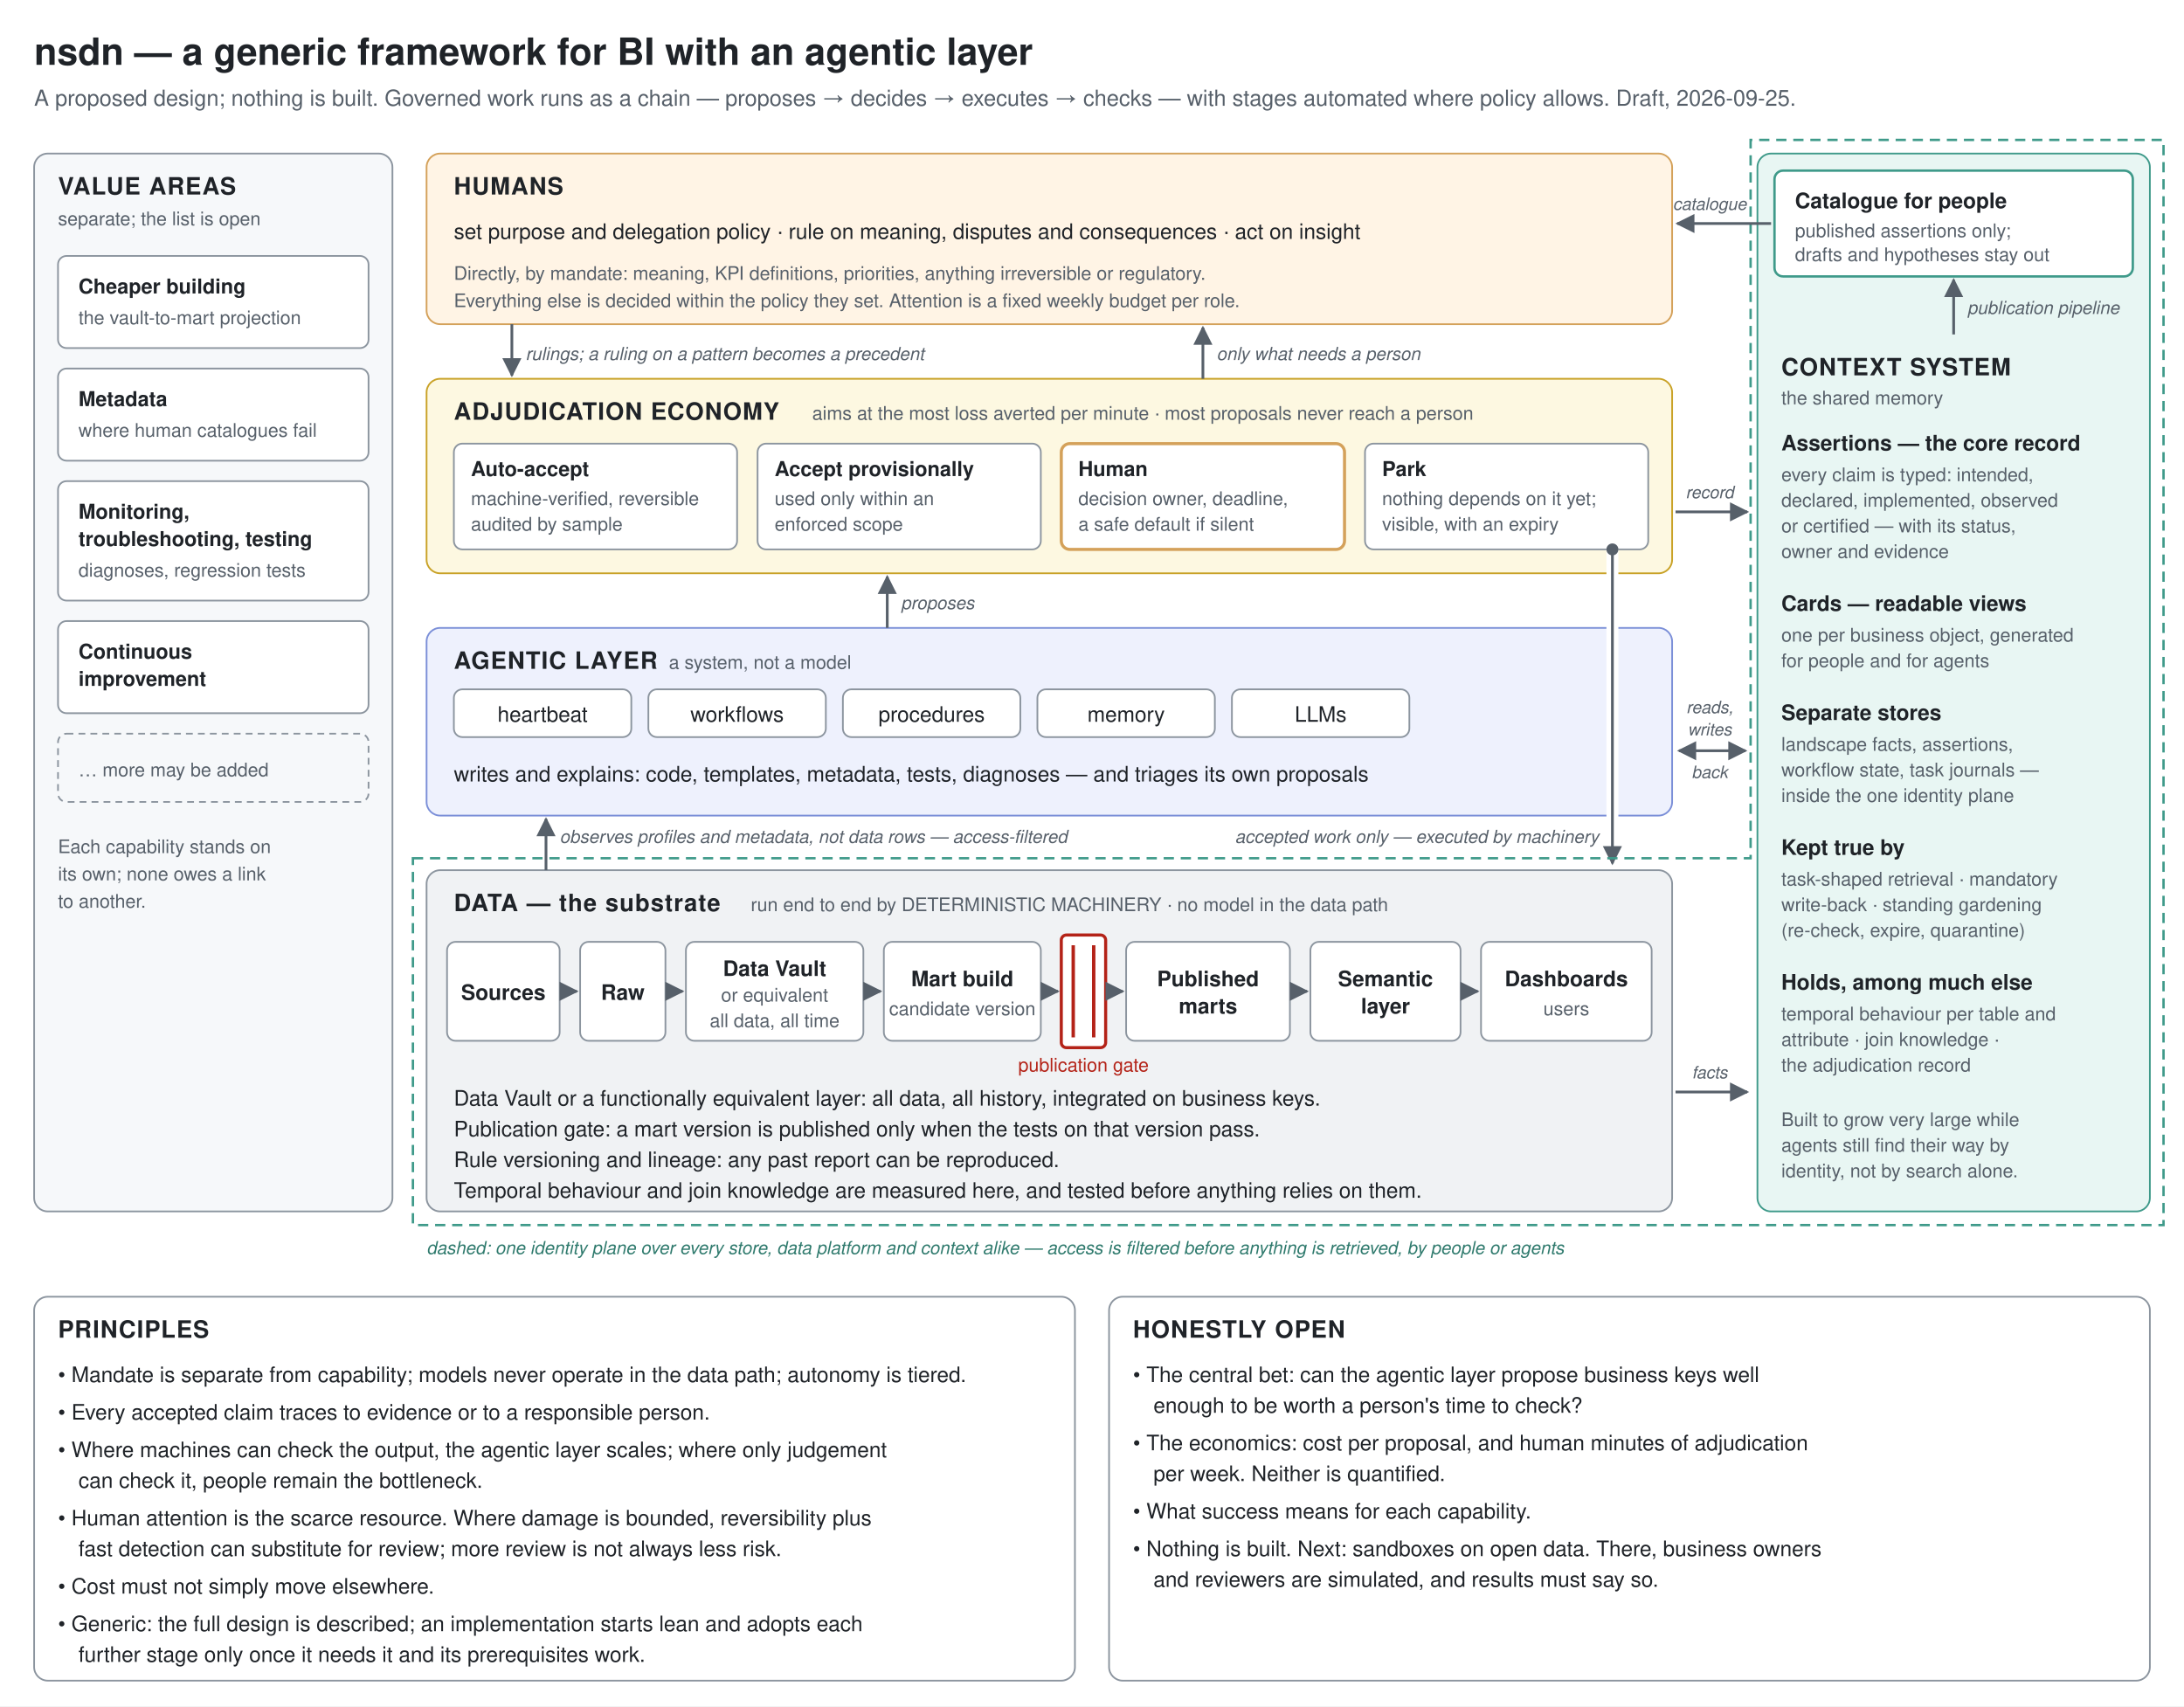
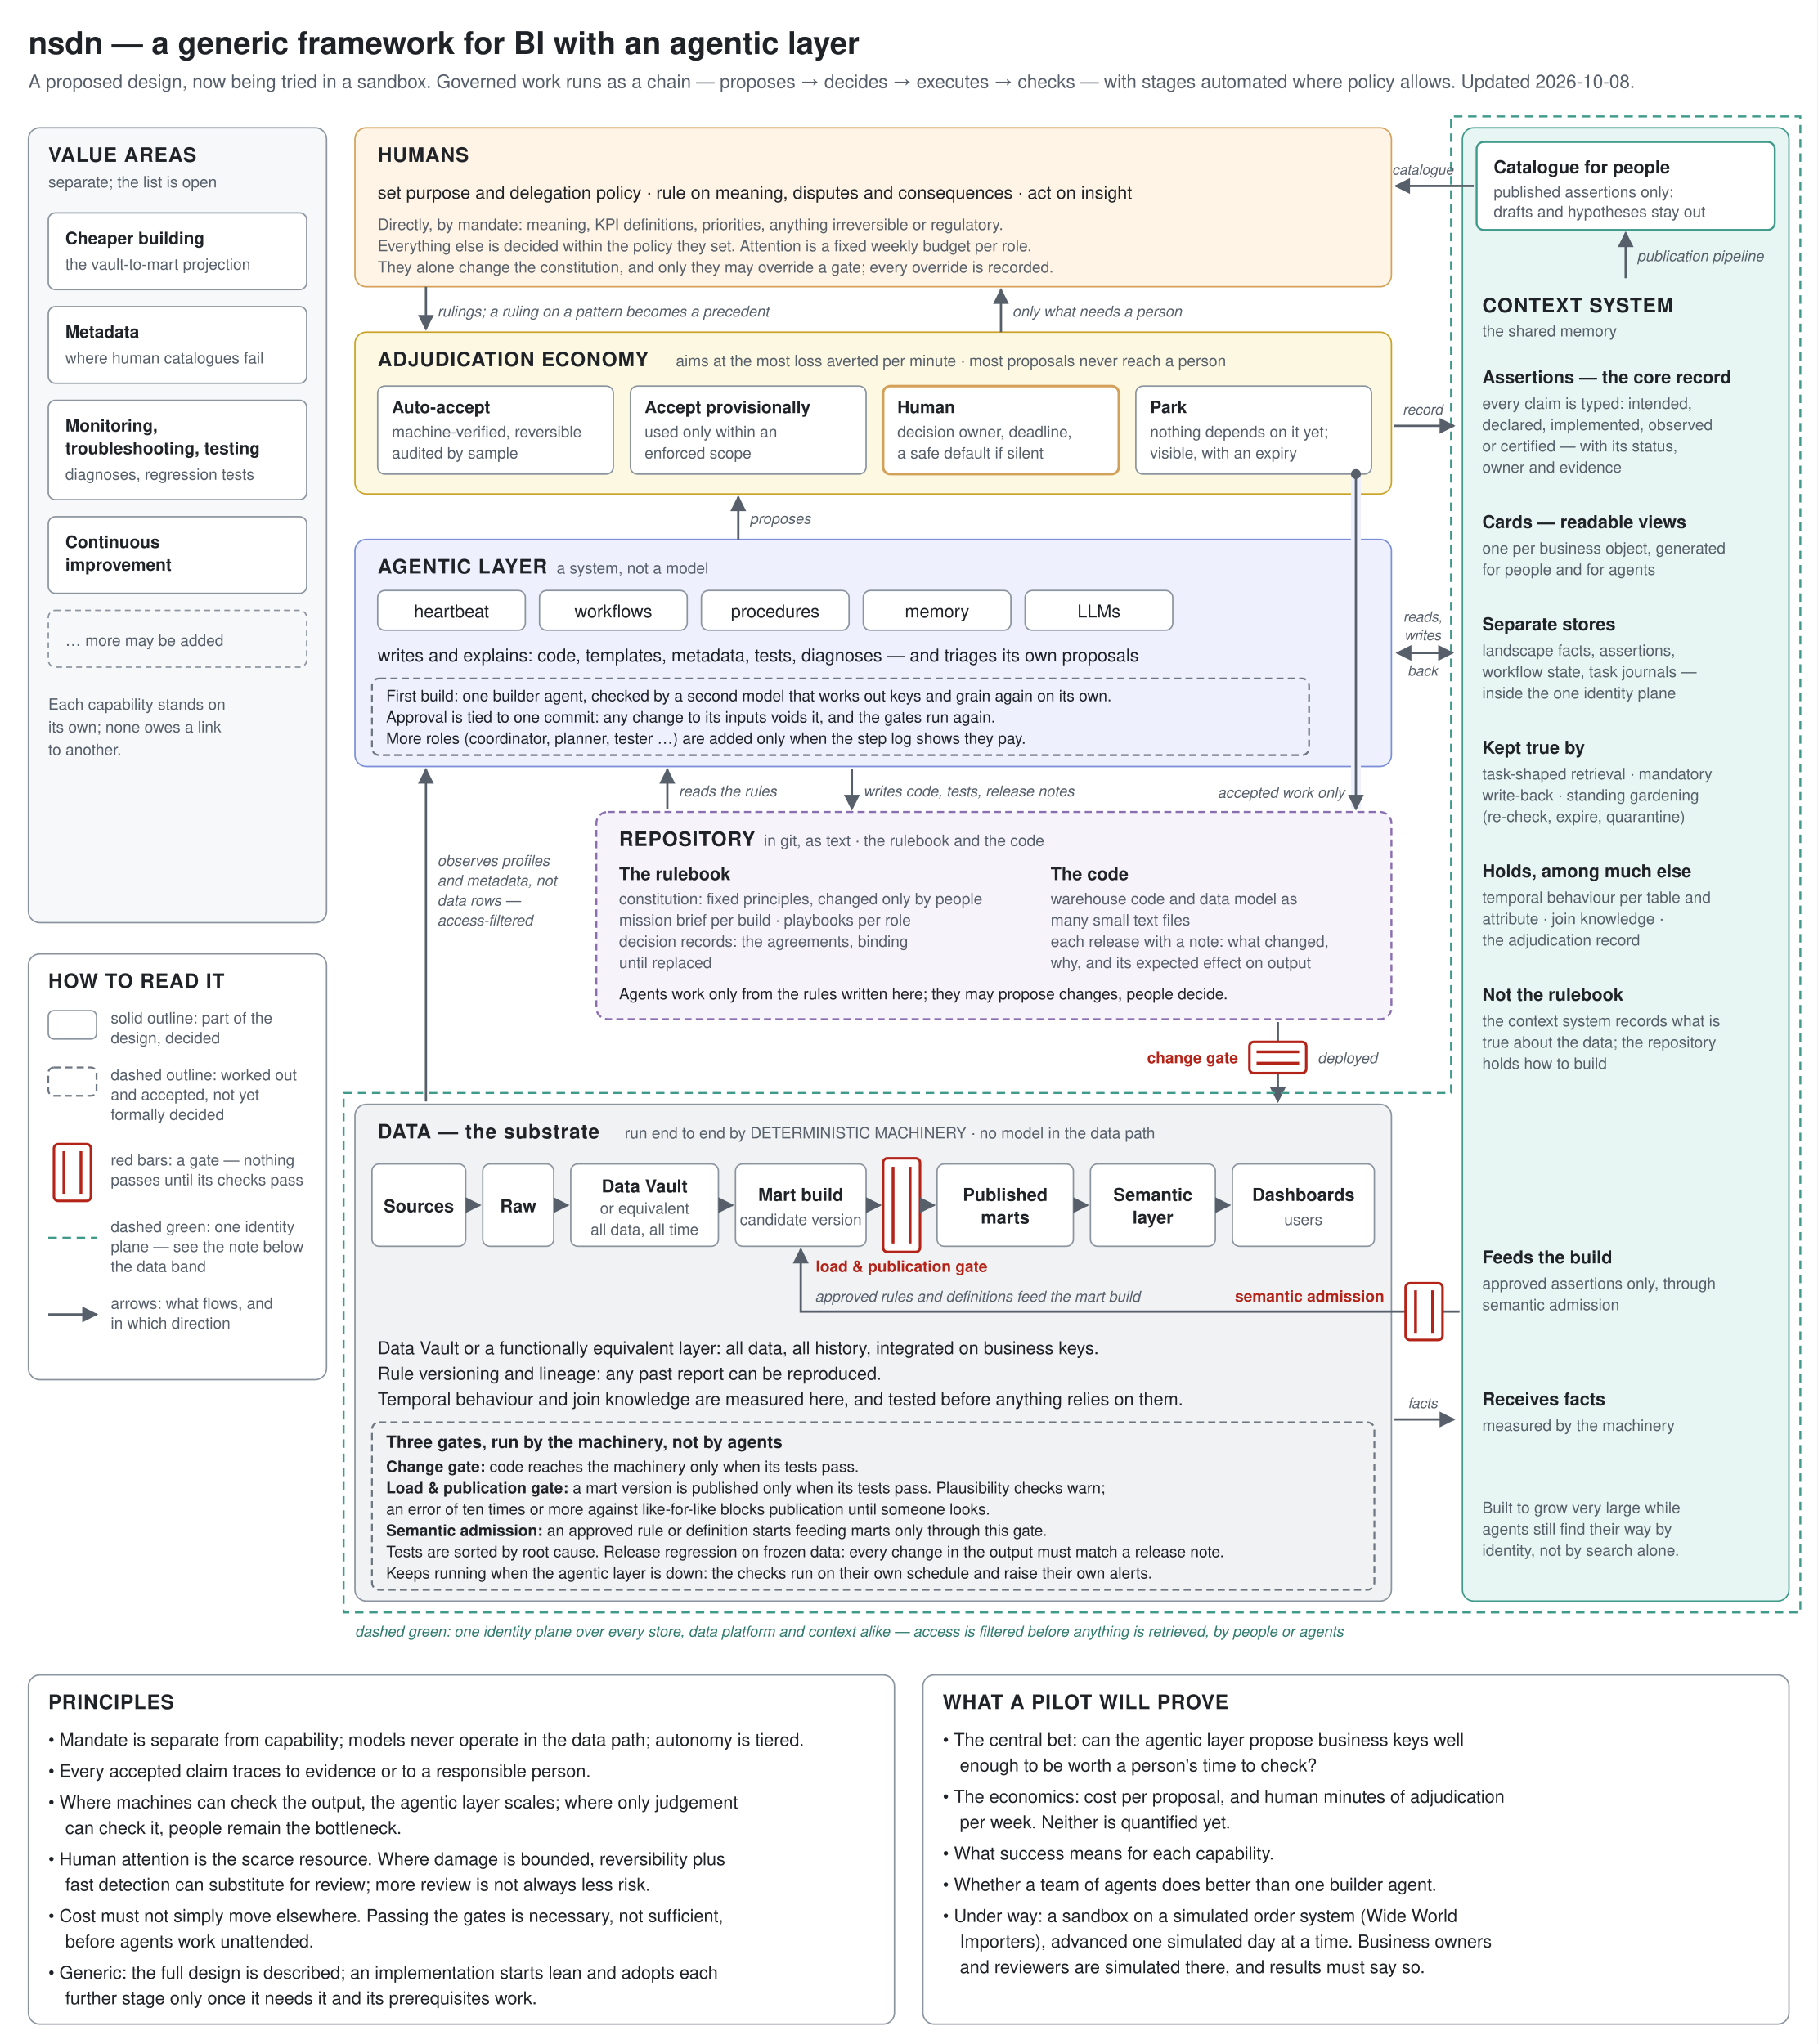
- <svg xmlns="http://www.w3.org/2000/svg" viewBox="0 0 1280 1000" width="1280" height="1000" font-family="Segoe UI, Helvetica, Arial, sans-serif">
+ <svg xmlns="http://www.w3.org/2000/svg" viewBox="0 0 1280 1440" width="1280" height="1440" font-family="Segoe UI, Helvetica, Arial, sans-serif">
  <style>
    .t   { font-size: 22px; font-weight: 700; fill: #1f2328; }
    .st  { font-size: 13px; fill: #57606a; }
    .h   { font-size: 14px; font-weight: 700; letter-spacing: .04em; fill: #1f2328; }
    .hs  { font-size: 12.5px; fill: #1f2328; }
    .b   { font-size: 12.5px; fill: #1f2328; }
    .bb  { font-size: 12.5px; font-weight: 700; fill: #1f2328; }
    .s   { font-size: 11px; fill: #57606a; }
+     .sd  { font-size: 11px; fill: #1f2328; }
    .sb  { font-size: 12px; font-weight: 700; fill: #1f2328; }
    .al  { font-size: 10.5px; fill: #57606a; font-style: italic; }
    .red { font-size: 11px; fill: #b42318; }
+     .redb{ font-size: 11px; font-weight: 700; fill: #b42318; }
    .arr { stroke: #57606a; stroke-width: 1.6; fill: none; marker-end: url(#a); }
    .arr2{ stroke: #57606a; stroke-width: 1.6; fill: none; marker-end: url(#a); marker-start: url(#as); }
    .box { fill: #ffffff; stroke: #8c959f; stroke-width: 1; }
+     .prop{ fill: none; stroke: #6e7781; stroke-width: 1.3; stroke-dasharray: 5 3; }
+     .gate{ fill: #ffffff; stroke: #b42318; stroke-width: 1.8; }
+     .gl  { stroke: #b42318; stroke-width: 2; }
  </style>
  <defs>
    <marker id="a" viewBox="0 0 10 10" refX="9" refY="5" markerWidth="7" markerHeight="7" orient="auto">
      <path d="M0,0 L10,5 L0,10 z" fill="#57606a" />
    </marker>
    <marker id="as" viewBox="0 0 10 10" refX="1" refY="5" markerWidth="7" markerHeight="7" orient="auto">
      <path d="M10,0 L0,5 L10,10 z" fill="#57606a" />
    </marker>
  </defs>
-   <rect width="1280" height="1000" fill="#ffffff" />
+   <rect width="1280" height="1440" fill="#ffffff" />
  <text class="t" x="20" y="38">nsdn — a generic framework for BI with an agentic layer</text>
-   <text class="st" x="20" y="62">A proposed design; nothing is built. Governed work runs as a chain — proposes → decides → executes → checks — with stages automated where policy allows. Draft, 2026-09-25.</text>
-   <rect x="20" y="90" width="210" height="620" rx="8" fill="#f6f8fa" stroke="#8c959f" />
+   <text class="st" x="20" y="62">A proposed design, now being tried in a sandbox. Governed work runs as a chain — proposes → decides → executes → checks — with stages automated where policy allows. Updated 2026-10-08.</text>
+   <rect x="20" y="90" width="210" height="560" rx="8" fill="#f6f8fa" stroke="#8c959f" />
  <text class="h" x="34" y="114">VALUE AREAS</text>
  <text class="s" x="34" y="132">separate; the list is open</text>
  <rect class="box" x="34" y="150" width="182" height="54" rx="5" />
  <text class="sb" x="46" y="172">Cheaper building</text>
  <text class="s" x="46" y="190">the vault-to-mart projection</text>
  <rect class="box" x="34" y="216" width="182" height="54" rx="5" />
  <text class="sb" x="46" y="238">Metadata</text>
  <text class="s" x="46" y="256">where human catalogues fail</text>
  <rect class="box" x="34" y="282" width="182" height="70" rx="5" />
  <text class="sb" x="46" y="304">Monitoring,</text>
  <text class="sb" x="46" y="320">troubleshooting, testing</text>
  <text class="s" x="46" y="338">diagnoses, regression tests</text>
  <rect class="box" x="34" y="364" width="182" height="54" rx="5" />
  <text class="sb" x="46" y="386">Continuous</text>
  <text class="sb" x="46" y="402">improvement</text>
  <rect x="34" y="430" width="182" height="40" rx="5" fill="none" stroke="#8c959f" stroke-dasharray="4 3" />
  <text class="s" x="46" y="455">… more may be added</text>
  <text class="s" x="34" y="500">Each capability stands on</text>
  <text class="s" x="34" y="516">its own; none owes a link</text>
  <text class="s" x="34" y="532">to another.</text>
-   <rect x="250" y="90" width="730" height="100" rx="8" fill="#fff4e5" stroke="#d4a15a" />
+   <rect x="20" y="672" width="210" height="300" rx="8" fill="#ffffff" stroke="#8c959f" />
+   <text class="h" x="34" y="696">HOW TO READ IT</text>
+   <rect class="box" x="34" y="712" width="34" height="20" rx="4" />
+   <text class="s" x="78" y="721">solid outline: part of the</text>
+   <text class="s" x="78" y="735">design, decided</text>
+   <rect class="prop" x="34" y="752" width="34" height="20" rx="4" />
+   <text class="s" x="78" y="761">dashed outline: worked out</text>
+   <text class="s" x="78" y="775">and accepted, not yet</text>
+   <text class="s" x="78" y="789">formally decided</text>
+   <rect class="gate" x="38" y="806" width="26" height="40" rx="3" />
+   <line class="gl" x1="45" y1="811" x2="45" y2="841" />
+   <line class="gl" x1="57" y1="811" x2="57" y2="841" />
+   <text class="s" x="78" y="821">red bars: a gate — nothing</text>
+   <text class="s" x="78" y="835">passes until its checks pass</text>
+   <line x1="34" y1="872" x2="68" y2="872" stroke="#3f9a8a" stroke-width="1.4" stroke-dasharray="6 4" />
+   <text class="s" x="78" y="868">dashed green: one identity</text>
+   <text class="s" x="78" y="882">plane — see the note below</text>
+   <text class="s" x="78" y="896">the data band</text>
+   <path class="arr" d="M34,926 L68,926" />
+   <text class="s" x="78" y="922">arrows: what flows, and</text>
+   <text class="s" x="78" y="936">in which direction</text>
+   <rect x="250" y="90" width="730" height="112" rx="8" fill="#fff4e5" stroke="#d4a15a" />
  <text class="h" x="266" y="114">HUMANS</text>
  <text class="hs" x="266" y="140">set purpose and delegation policy · rule on meaning, disputes and consequences · act on insight</text>
-   <text class="s" x="266" y="164">Directly, by mandate: meaning, KPI definitions, priorities, anything irreversible or regulatory.</text>
-   <text class="s" x="266" y="180">Everything else is decided within the policy they set. Attention is a fixed weekly budget per role.</text>
-   <rect x="250" y="222" width="730" height="114" rx="8" fill="#fdf8e1" stroke="#c9a227" />
-   <text class="h" x="266" y="246">ADJUDICATION ECONOMY</text>
-   <text class="s" x="476" y="246">aims at the most loss averted per minute · most proposals never reach a person</text>
-   <rect class="box" x="266" y="260" width="166" height="62" rx="5" />
-   <text class="sb" x="276" y="279">Auto-accept</text>
-   <text class="s" x="276" y="296">machine-verified, reversible</text>
-   <text class="s" x="276" y="311">audited by sample</text>
-   <rect class="box" x="444" y="260" width="166" height="62" rx="5" />
-   <text class="sb" x="454" y="279">Accept provisionally</text>
-   <text class="s" x="454" y="296">used only within an</text>
-   <text class="s" x="454" y="311">enforced scope</text>
-   <rect x="622" y="260" width="166" height="62" rx="5" fill="#ffffff" stroke="#d4a15a" stroke-width="1.8" />
-   <text class="sb" x="632" y="279">Human</text>
-   <text class="s" x="632" y="296">decision owner, deadline,</text>
-   <text class="s" x="632" y="311">a safe default if silent</text>
-   <rect class="box" x="800" y="260" width="166" height="62" rx="5" />
-   <text class="sb" x="810" y="279">Park</text>
-   <text class="s" x="810" y="296">nothing depends on it yet;</text>
-   <text class="s" x="810" y="311">visible, with an expiry</text>
-   <path class="arr" d="M705,222 L705,192" />
-   <text class="al" x="713" y="211">only what needs a person</text>
-   <path class="arr" d="M300,190 L300,220" />
-   <text class="al" x="308" y="211">rulings; a ruling on a pattern becomes a precedent</text>
-   <rect x="250" y="368" width="730" height="110" rx="8" fill="#eef1fd" stroke="#7b8fd8" />
-   <text class="h" x="266" y="392">AGENTIC LAYER</text>
-   <text class="s" x="392" y="392">a system, not a model</text>
-   <rect class="box" x="266" y="404" width="104" height="28" rx="5" />
-   <text class="b" x="318" y="423" text-anchor="middle">heartbeat</text>
-   <rect class="box" x="380" y="404" width="104" height="28" rx="5" />
-   <text class="b" x="432" y="423" text-anchor="middle">workflows</text>
-   <rect class="box" x="494" y="404" width="104" height="28" rx="5" />
-   <text class="b" x="546" y="423" text-anchor="middle">procedures</text>
-   <rect class="box" x="608" y="404" width="104" height="28" rx="5" />
-   <text class="b" x="660" y="423" text-anchor="middle">memory</text>
-   <rect class="box" x="722" y="404" width="104" height="28" rx="5" />
-   <text class="b" x="774" y="423" text-anchor="middle">LLMs</text>
-   <text class="hs" x="266" y="458">writes and explains: code, templates, metadata, tests, diagnoses — and triages its own proposals</text>
-   <path class="arr" d="M520,368 L520,338" />
-   <text class="al" x="528" y="357">proposes</text>
-   <path d="M945,322 L945,506" stroke="#ffffff" stroke-width="7" fill="none" />
-   <path class="arr" d="M945,322 L945,506" />
-   <circle cx="945" cy="322" r="3.5" fill="#57606a" />
-   <text class="al" x="937" y="494" text-anchor="end">accepted work only — executed by machinery</text>
-   <path d="M242,503 L1026,503 L1026,82 L1268,82 L1268,718 L242,718 Z" fill="none" stroke="#3f9a8a" stroke-width="1.4" stroke-dasharray="6 4" />
-   <text class="al" x="250" y="735" style="fill:#2f7a6d">dashed: one identity plane over every store, data platform and context alike — access is filtered before anything is retrieved, by people or agents</text>
-   <rect x="250" y="510" width="730" height="200" rx="8" fill="#f0f2f4" stroke="#8c959f" />
-   <text class="h" x="266" y="534">DATA — the substrate</text>
-   <text class="s" x="440" y="534">run end to end by DETERMINISTIC MACHINERY · no model in the data path</text>
-   <rect class="box" x="262" y="552" width="66" height="58" rx="5" />
-   <text class="bb" x="295" y="586" text-anchor="middle">Sources</text>
-   <path class="arr" d="M329,581 L338,581" />
-   <rect class="box" x="340" y="552" width="50" height="58" rx="5" />
-   <text class="bb" x="365" y="586" text-anchor="middle">Raw</text>
-   <path class="arr" d="M391,581 L400,581" />
-   <rect class="box" x="402" y="552" width="104" height="58" rx="5" />
-   <text class="bb" x="454" y="572" text-anchor="middle">Data Vault</text>
-   <text class="s" x="454" y="587" text-anchor="middle">or equivalent</text>
-   <text class="s" x="454" y="602" text-anchor="middle">all data, all time</text>
-   <path class="arr" d="M507,581 L516,581" />
-   <rect class="box" x="518" y="552" width="92" height="58" rx="5" />
-   <text class="bb" x="564" y="578" text-anchor="middle">Mart build</text>
-   <text class="s" x="564" y="595" text-anchor="middle">candidate version</text>
-   <path class="arr" d="M611,581 L620,581" />
-   <rect x="622" y="548" width="26" height="66" rx="3" fill="#ffffff" stroke="#b42318" stroke-width="1.8" />
-   <line x1="629" y1="554" x2="629" y2="608" stroke="#b42318" stroke-width="2" />
-   <line x1="641" y1="554" x2="641" y2="608" stroke="#b42318" stroke-width="2" />
-   <path class="arr" d="M649,581 L658,581" />
-   <rect class="box" x="660" y="552" width="96" height="58" rx="5" />
-   <text class="bb" x="708" y="578" text-anchor="middle">Published</text>
-   <text class="bb" x="708" y="594" text-anchor="middle">marts</text>
-   <path class="arr" d="M757,581 L766,581" />
-   <rect class="box" x="768" y="552" width="88" height="58" rx="5" />
-   <text class="bb" x="812" y="578" text-anchor="middle">Semantic</text>
-   <text class="bb" x="812" y="594" text-anchor="middle">layer</text>
-   <path class="arr" d="M857,581 L866,581" />
-   <rect class="box" x="868" y="552" width="100" height="58" rx="5" />
-   <text class="bb" x="918" y="578" text-anchor="middle">Dashboards</text>
-   <text class="s" x="918" y="595" text-anchor="middle">users</text>
-   <text class="red" x="635" y="628" text-anchor="middle">publication gate</text>
-   <text class="b" x="266" y="648">Data Vault or a functionally equivalent layer: all data, all history, integrated on business keys.</text>
-   <text class="b" x="266" y="666">Publication gate: a mart version is published only when the tests on that version pass.</text>
-   <text class="b" x="266" y="684">Rule versioning and lineage: any past report can be reproduced.</text>
-   <text class="b" x="266" y="702">Temporal behaviour and join knowledge are measured here, and tested before anything relies on them.</text>
-   <path class="arr" d="M320,510 L320,480" />
-   <text class="al" x="328" y="494">observes profiles and metadata, not data rows — access-filtered</text>
-   <rect x="1030" y="90" width="230" height="620" rx="8" fill="#e8f6f3" stroke="#3f9a8a" />
+   <text class="s" x="266" y="162">Directly, by mandate: meaning, KPI definitions, priorities, anything irreversible or regulatory.</text>
+   <text class="s" x="266" y="177">Everything else is decided within the policy they set. Attention is a fixed weekly budget per role.</text>
+   <text class="s" x="266" y="192">They alone change the constitution, and only they may override a gate; every override is recorded.</text>
+   <rect x="250" y="234" width="730" height="114" rx="8" fill="#fdf8e1" stroke="#c9a227" />
+   <text class="h" x="266" y="258">ADJUDICATION ECONOMY</text>
+   <text class="s" x="476" y="258">aims at the most loss averted per minute · most proposals never reach a person</text>
+   <rect class="box" x="266" y="272" width="166" height="62" rx="5" />
+   <text class="sb" x="276" y="291">Auto-accept</text>
+   <text class="s" x="276" y="308">machine-verified, reversible</text>
+   <text class="s" x="276" y="323">audited by sample</text>
+   <rect class="box" x="444" y="272" width="166" height="62" rx="5" />
+   <text class="sb" x="454" y="291">Accept provisionally</text>
+   <text class="s" x="454" y="308">used only within an</text>
+   <text class="s" x="454" y="323">enforced scope</text>
+   <rect x="622" y="272" width="166" height="62" rx="5" fill="#ffffff" stroke="#d4a15a" stroke-width="1.8" />
+   <text class="sb" x="632" y="291">Human</text>
+   <text class="s" x="632" y="308">decision owner, deadline,</text>
+   <text class="s" x="632" y="323">a safe default if silent</text>
+   <rect class="box" x="800" y="272" width="166" height="62" rx="5" />
+   <text class="sb" x="810" y="291">Park</text>
+   <text class="s" x="810" y="308">nothing depends on it yet;</text>
+   <text class="s" x="810" y="323">visible, with an expiry</text>
+   <path class="arr" d="M705,234 L705,204" />
+   <text class="al" x="713" y="223">only what needs a person</text>
+   <path class="arr" d="M300,202 L300,232" />
+   <text class="al" x="308" y="223">rulings; a ruling on a pattern becomes a precedent</text>
+   <rect x="250" y="380" width="730" height="160" rx="8" fill="#eef1fd" stroke="#7b8fd8" />
+   <text class="h" x="266" y="404">AGENTIC LAYER</text>
+   <text class="s" x="392" y="404">a system, not a model</text>
+   <rect class="box" x="266" y="416" width="104" height="28" rx="5" />
+   <text class="b" x="318" y="435" text-anchor="middle">heartbeat</text>
+   <rect class="box" x="380" y="416" width="104" height="28" rx="5" />
+   <text class="b" x="432" y="435" text-anchor="middle">workflows</text>
+   <rect class="box" x="494" y="416" width="104" height="28" rx="5" />
+   <text class="b" x="546" y="435" text-anchor="middle">procedures</text>
+   <rect class="box" x="608" y="416" width="104" height="28" rx="5" />
+   <text class="b" x="660" y="435" text-anchor="middle">memory</text>
+   <rect class="box" x="722" y="416" width="104" height="28" rx="5" />
+   <text class="b" x="774" y="435" text-anchor="middle">LLMs</text>
+   <text class="hs" x="266" y="466">writes and explains: code, templates, metadata, tests, diagnoses — and triages its own proposals</text>
+   <rect class="prop" x="262" y="478" width="660" height="54" rx="5" />
+   <text class="sd" x="272" y="494">First build: one builder agent, checked by a second model that works out keys and grain again on its own.</text>
+   <text class="sd" x="272" y="509">Approval is tied to one commit: any change to its inputs voids it, and the gates run again.</text>
+   <text class="sd" x="272" y="524">More roles (coordinator, planner, tester …) are added only when the step log shows they pay.</text>
+   <path class="arr" d="M520,380 L520,350" />
+   <text class="al" x="528" y="369">proposes</text>
+   <path d="M955,334 L955,570" stroke="#eef1fd" stroke-width="7" fill="none" />
+   <path class="arr" d="M955,334 L955,570" />
+   <circle cx="955" cy="334" r="3.5" fill="#57606a" />
+   <text class="al" x="947" y="562" text-anchor="end">accepted work only</text>
+   <rect x="420" y="572" width="560" height="146" rx="8" fill="#f7f3fb" stroke="#8a6fb0" stroke-dasharray="5 3" stroke-width="1.4" />
+   <text class="h" x="436" y="596">REPOSITORY</text>
+   <text class="s" x="538" y="596">in git, as text · the rulebook and the code</text>
+   <text class="bb" x="436" y="620">The rulebook</text>
+   <text class="s" x="436" y="637">constitution: fixed principles, changed only by people</text>
+   <text class="s" x="436" y="652">mission brief per build · playbooks per role</text>
+   <text class="s" x="436" y="667">decision records: the agreements, binding</text>
+   <text class="s" x="436" y="682">until replaced</text>
+   <text class="bb" x="740" y="620">The code</text>
+   <text class="s" x="740" y="637">warehouse code and data model as</text>
+   <text class="s" x="740" y="652">many small text files</text>
+   <text class="s" x="740" y="667">each release with a note: what changed,</text>
+   <text class="s" x="740" y="682">why, and its expected effect on output</text>
+   <text class="sd" x="436" y="704">Agents work only from the rules written here; they may propose changes, people decide.</text>
+   <path class="arr" d="M600,542 L600,570" />
+   <text class="al" x="608" y="561">writes code, tests, release notes</text>
+   <path class="arr" d="M470,570 L470,542" />
+   <text class="al" x="478" y="561">reads the rules</text>
+   <path class="arr" d="M900,720 L900,776" />
+   <rect class="gate" x="880" y="734" width="40" height="22" rx="3" />
+   <line class="gl" x1="885" y1="741" x2="915" y2="741" />
+   <line class="gl" x1="885" y1="749" x2="915" y2="749" />
+   <text class="redb" x="872" y="749" text-anchor="end">change gate</text>
+   <text class="al" x="928" y="749">deployed</text>
+   <path class="arr" d="M300,776 L300,542" />
+   <text class="al" x="308" y="610">observes profiles</text>
+   <text class="al" x="308" y="624">and metadata, not</text>
+   <text class="al" x="308" y="638">data rows —</text>
+   <text class="al" x="308" y="652">access-filtered</text>
+   <path d="M242,770 L1022,770 L1022,82 L1268,82 L1268,1136 L242,1136 Z" fill="none" stroke="#3f9a8a" stroke-width="1.4" stroke-dasharray="6 4" />
+   <text class="al" x="250" y="1153" style="fill:#2f7a6d">dashed green: one identity plane over every store, data platform and context alike — access is filtered before anything is retrieved, by people or agents</text>
+   <rect x="250" y="778" width="730" height="350" rx="8" fill="#f0f2f4" stroke="#8c959f" />
+   <text class="h" x="266" y="802">DATA — the substrate</text>
+   <text class="s" x="440" y="802">run end to end by DETERMINISTIC MACHINERY · no model in the data path</text>
+   <rect class="box" x="262" y="820" width="66" height="58" rx="5" />
+   <text class="bb" x="295" y="854" text-anchor="middle">Sources</text>
+   <path class="arr" d="M329,849 L338,849" />
+   <rect class="box" x="340" y="820" width="50" height="58" rx="5" />
+   <text class="bb" x="365" y="854" text-anchor="middle">Raw</text>
+   <path class="arr" d="M391,849 L400,849" />
+   <rect class="box" x="402" y="820" width="104" height="58" rx="5" />
+   <text class="bb" x="454" y="840" text-anchor="middle">Data Vault</text>
+   <text class="s" x="454" y="855" text-anchor="middle">or equivalent</text>
+   <text class="s" x="454" y="870" text-anchor="middle">all data, all time</text>
+   <path class="arr" d="M507,849 L516,849" />
+   <rect class="box" x="518" y="820" width="92" height="58" rx="5" />
+   <text class="bb" x="564" y="846" text-anchor="middle">Mart build</text>
+   <text class="s" x="564" y="863" text-anchor="middle">candidate version</text>
+   <path class="arr" d="M611,849 L620,849" />
+   <rect class="gate" x="622" y="816" width="26" height="66" rx="3" />
+   <line class="gl" x1="629" y1="822" x2="629" y2="876" />
+   <line class="gl" x1="641" y1="822" x2="641" y2="876" />
+   <path class="arr" d="M649,849 L658,849" />
+   <rect class="box" x="660" y="820" width="96" height="58" rx="5" />
+   <text class="bb" x="708" y="846" text-anchor="middle">Published</text>
+   <text class="bb" x="708" y="862" text-anchor="middle">marts</text>
+   <path class="arr" d="M757,849 L766,849" />
+   <rect class="box" x="768" y="820" width="88" height="58" rx="5" />
+   <text class="bb" x="812" y="846" text-anchor="middle">Semantic</text>
+   <text class="bb" x="812" y="862" text-anchor="middle">layer</text>
+   <path class="arr" d="M857,849 L866,849" />
+   <rect class="box" x="868" y="820" width="100" height="58" rx="5" />
+   <text class="bb" x="918" y="846" text-anchor="middle">Dashboards</text>
+   <text class="s" x="918" y="863" text-anchor="middle">users</text>
+   <text class="redb" x="635" y="896" text-anchor="middle">load &amp; publication gate</text>
+   <path class="arr" d="M1028,924 L564,924 L564,880" />
+   <rect class="gate" x="990" y="904" width="26" height="40" rx="3" />
+   <line class="gl" x1="997" y1="909" x2="997" y2="939" />
+   <line class="gl" x1="1009" y1="909" x2="1009" y2="939" />
+   <text class="redb" x="975" y="917" text-anchor="end">semantic admission</text>
+   <text class="al" x="574" y="917">approved rules and definitions feed the mart build</text>
+   <text class="b" x="266" y="954">Data Vault or a functionally equivalent layer: all data, all history, integrated on business keys.</text>
+   <text class="b" x="266" y="972">Rule versioning and lineage: any past report can be reproduced.</text>
+   <text class="b" x="266" y="990">Temporal behaviour and join knowledge are measured here, and tested before anything relies on them.</text>
+   <rect class="prop" x="262" y="1002" width="706" height="118" rx="5" />
+   <text class="sb" x="272" y="1020">Three gates, run by the machinery, not by agents</text>
+   <text class="sd" x="272" y="1037">
+     <tspan font-weight="700">Change gate:</tspan> code reaches the machinery only when its tests pass.</text>
+   <text class="sd" x="272" y="1052">
+     <tspan font-weight="700">Load &amp; publication gate:</tspan> a mart version is published only when its tests pass. Plausibility checks warn;</text>
+   <text class="sd" x="272" y="1067">an error of ten times or more against like-for-like blocks publication until someone looks.</text>
+   <text class="sd" x="272" y="1082">
+     <tspan font-weight="700">Semantic admission:</tspan> an approved rule or definition starts feeding marts only through this gate.</text>
+   <text class="sd" x="272" y="1097">Tests are sorted by root cause. Release regression on frozen data: every change in the output must match a release note.</text>
+   <text class="sd" x="272" y="1112">Keeps running when the agentic layer is down: the checks run on their own schedule and raise their own alerts.</text>
+   <rect x="1030" y="90" width="230" height="1038" rx="8" fill="#e8f6f3" stroke="#3f9a8a" />
  <rect x="1040" y="100" width="210" height="62" rx="5" fill="#ffffff" stroke="#3f9a8a" stroke-width="1.4" />
  <text class="bb" x="1052" y="122">Catalogue for people</text>
  <text class="s" x="1052" y="139">published assertions only;</text>
  <text class="s" x="1052" y="153">drafts and hypotheses stay out</text>
  <path class="arr" d="M1145,196 L1145,164" />
  <text class="al" x="1153" y="184">publication pipeline</text>
  <text class="h" x="1044" y="220">CONTEXT SYSTEM</text>
  <text class="s" x="1044" y="237">the shared memory</text>
-   <text class="bb" x="1044" y="264">Assertions — the core record</text>
-   <text class="s" x="1044" y="282">every claim is typed: intended,</text>
-   <text class="s" x="1044" y="297">declared, implemented, observed</text>
-   <text class="s" x="1044" y="312">or certified — with its status,</text>
-   <text class="s" x="1044" y="327">owner and evidence</text>
-   <text class="bb" x="1044" y="358">Cards — readable views</text>
-   <text class="s" x="1044" y="376">one per business object, generated</text>
-   <text class="s" x="1044" y="391">for people and for agents</text>
-   <text class="bb" x="1044" y="422">Separate stores</text>
-   <text class="s" x="1044" y="440">landscape facts, assertions,</text>
-   <text class="s" x="1044" y="455">workflow state, task journals —</text>
-   <text class="s" x="1044" y="470">inside the one identity plane</text>
-   <text class="bb" x="1044" y="501">Kept true by</text>
-   <text class="s" x="1044" y="519">task-shaped retrieval · mandatory</text>
-   <text class="s" x="1044" y="534">write-back · standing gardening</text>
-   <text class="s" x="1044" y="549">(re-check, expire, quarantine)</text>
-   <text class="bb" x="1044" y="580">Holds, among much else</text>
-   <text class="s" x="1044" y="598">temporal behaviour per table and</text>
-   <text class="s" x="1044" y="613">attribute · join knowledge ·</text>
-   <text class="s" x="1044" y="628">the adjudication record</text>
-   <text class="s" x="1044" y="660">Built to grow very large while</text>
-   <text class="s" x="1044" y="675">agents still find their way by</text>
-   <text class="s" x="1044" y="690">identity, not by search alone.</text>
+   <text class="bb" x="1044" y="270">Assertions — the core record</text>
+   <text class="s" x="1044" y="288">every claim is typed: intended,</text>
+   <text class="s" x="1044" y="303">declared, implemented, observed</text>
+   <text class="s" x="1044" y="318">or certified — with its status,</text>
+   <text class="s" x="1044" y="333">owner and evidence</text>
+   <text class="bb" x="1044" y="372">Cards — readable views</text>
+   <text class="s" x="1044" y="390">one per business object, generated</text>
+   <text class="s" x="1044" y="405">for people and for agents</text>
+   <text class="bb" x="1044" y="444">Separate stores</text>
+   <text class="s" x="1044" y="462">landscape facts, assertions,</text>
+   <text class="s" x="1044" y="477">workflow state, task journals —</text>
+   <text class="s" x="1044" y="492">inside the one identity plane</text>
+   <text class="bb" x="1044" y="531">Kept true by</text>
+   <text class="s" x="1044" y="549">task-shaped retrieval · mandatory</text>
+   <text class="s" x="1044" y="564">write-back · standing gardening</text>
+   <text class="s" x="1044" y="579">(re-check, expire, quarantine)</text>
+   <text class="bb" x="1044" y="618">Holds, among much else</text>
+   <text class="s" x="1044" y="636">temporal behaviour per table and</text>
+   <text class="s" x="1044" y="651">attribute · join knowledge ·</text>
+   <text class="s" x="1044" y="666">the adjudication record</text>
+   <text class="bb" x="1044" y="705">Not the rulebook</text>
+   <text class="s" x="1044" y="723">the context system records what is</text>
+   <text class="s" x="1044" y="738">true about the data; the repository</text>
+   <text class="s" x="1044" y="753">holds how to build</text>
+   <text class="bb" x="1044" y="890">Feeds the build</text>
+   <text class="s" x="1044" y="908">approved assertions only, through</text>
+   <text class="s" x="1044" y="923">semantic admission</text>
+   <text class="bb" x="1044" y="990">Receives facts</text>
+   <text class="s" x="1044" y="1008">measured by the machinery</text>
+   <text class="s" x="1044" y="1066">Built to grow very large while</text>
+   <text class="s" x="1044" y="1081">agents still find their way by</text>
+   <text class="s" x="1044" y="1096">identity, not by search alone.</text>
  <path class="arr" d="M1038,131 L983,131" />
  <text class="al" x="1002" style="font-size:10px" y="123" text-anchor="middle">catalogue</text>
  <path class="arr" d="M982,300 L1024,300" />
  <text class="al" x="1002" style="font-size:10px" y="292" text-anchor="middle">record</text>
-   <path class="arr2" d="M984,440 L1023,440" />
-   <text class="al" x="1002" style="font-size:10px" y="418" text-anchor="middle">reads,</text>
-   <text class="al" x="1002" style="font-size:10px" y="431" text-anchor="middle">writes</text>
-   <text class="al" x="1002" style="font-size:10px" y="456" text-anchor="middle">back</text>
-   <path class="arr" d="M982,640 L1024,640" />
-   <text class="al" x="1002" style="font-size:10px" y="632" text-anchor="middle">facts</text>
-   <rect x="20" y="760" width="610" height="225" rx="8" fill="#ffffff" stroke="#8c959f" />
-   <text class="h" x="34" y="784">PRINCIPLES</text>
-   <text class="b" x="34" y="810">• Mandate is separate from capability; models never operate in the data path; autonomy is tiered.</text>
-   <text class="b" x="34" y="832">• Every accepted claim traces to evidence or to a responsible person.</text>
-   <text class="b" x="34" y="854">• Where machines can check the output, the agentic layer scales; where only judgement</text>
-   <text class="b" x="46" y="872">can check it, people remain the bottleneck.</text>
-   <text class="b" x="34" y="894">• Human attention is the scarce resource. Where damage is bounded, reversibility plus</text>
-   <text class="b" x="46" y="912">fast detection can substitute for review; more review is not always less risk.</text>
-   <text class="b" x="34" y="934">• Cost must not simply move elsewhere.</text>
-   <text class="b" x="34" y="956">• Generic: the full design is described; an implementation starts lean and adopts each</text>
-   <text class="b" x="46" y="974">further stage only once it needs it and its prerequisites work.</text>
-   <rect x="650" y="760" width="610" height="225" rx="8" fill="#ffffff" stroke="#8c959f" />
-   <text class="h" x="664" y="784">HONESTLY OPEN</text>
-   <text class="b" x="664" y="810">• The central bet: can the agentic layer propose business keys well</text>
-   <text class="b" x="676" y="828">enough to be worth a person's time to check?</text>
-   <text class="b" x="664" y="850">• The economics: cost per proposal, and human minutes of adjudication</text>
-   <text class="b" x="676" y="868">per week. Neither is quantified.</text>
-   <text class="b" x="664" y="890">• What success means for each capability.</text>
-   <text class="b" x="664" y="912">• Nothing is built. Next: sandboxes on open data. There, business owners</text>
-   <text class="b" x="676" y="930">and reviewers are simulated, and results must say so.</text>
+   <path class="arr2" d="M984,460 L1023,460" />
+   <text class="al" x="1002" style="font-size:10px" y="438" text-anchor="middle">reads,</text>
+   <text class="al" x="1002" style="font-size:10px" y="451" text-anchor="middle">writes</text>
+   <text class="al" x="1002" style="font-size:10px" y="476" text-anchor="middle">back</text>
+   <path class="arr" d="M982,1000 L1024,1000" />
+   <text class="al" x="1002" style="font-size:10px" y="992" text-anchor="middle">facts</text>
+   <rect x="20" y="1180" width="610" height="246" rx="8" fill="#ffffff" stroke="#8c959f" />
+   <text class="h" x="34" y="1204">PRINCIPLES</text>
+   <text class="b" x="34" y="1230">• Mandate is separate from capability; models never operate in the data path; autonomy is tiered.</text>
+   <text class="b" x="34" y="1252">• Every accepted claim traces to evidence or to a responsible person.</text>
+   <text class="b" x="34" y="1274">• Where machines can check the output, the agentic layer scales; where only judgement</text>
+   <text class="b" x="46" y="1292">can check it, people remain the bottleneck.</text>
+   <text class="b" x="34" y="1314">• Human attention is the scarce resource. Where damage is bounded, reversibility plus</text>
+   <text class="b" x="46" y="1332">fast detection can substitute for review; more review is not always less risk.</text>
+   <text class="b" x="34" y="1354">• Cost must not simply move elsewhere. Passing the gates is necessary, not sufficient,</text>
+   <text class="b" x="46" y="1372">before agents work unattended.</text>
+   <text class="b" x="34" y="1394">• Generic: the full design is described; an implementation starts lean and adopts each</text>
+   <text class="b" x="46" y="1412">further stage only once it needs it and its prerequisites work.</text>
+   <rect x="650" y="1180" width="610" height="246" rx="8" fill="#ffffff" stroke="#8c959f" />
+   <text class="h" x="664" y="1204">WHAT A PILOT WILL PROVE</text>
+   <text class="b" x="664" y="1230">• The central bet: can the agentic layer propose business keys well</text>
+   <text class="b" x="676" y="1248">enough to be worth a person's time to check?</text>
+   <text class="b" x="664" y="1270">• The economics: cost per proposal, and human minutes of adjudication</text>
+   <text class="b" x="676" y="1288">per week. Neither is quantified yet.</text>
+   <text class="b" x="664" y="1310">• What success means for each capability.</text>
+   <text class="b" x="664" y="1332">• Whether a team of agents does better than one builder agent.</text>
+   <text class="b" x="664" y="1354">• Under way: a sandbox on a simulated order system (Wide World</text>
+   <text class="b" x="676" y="1372">Importers), advanced one simulated day at a time. Business owners</text>
+   <text class="b" x="676" y="1390">and reviewers are simulated there, and results must say so.</text>
</svg>
